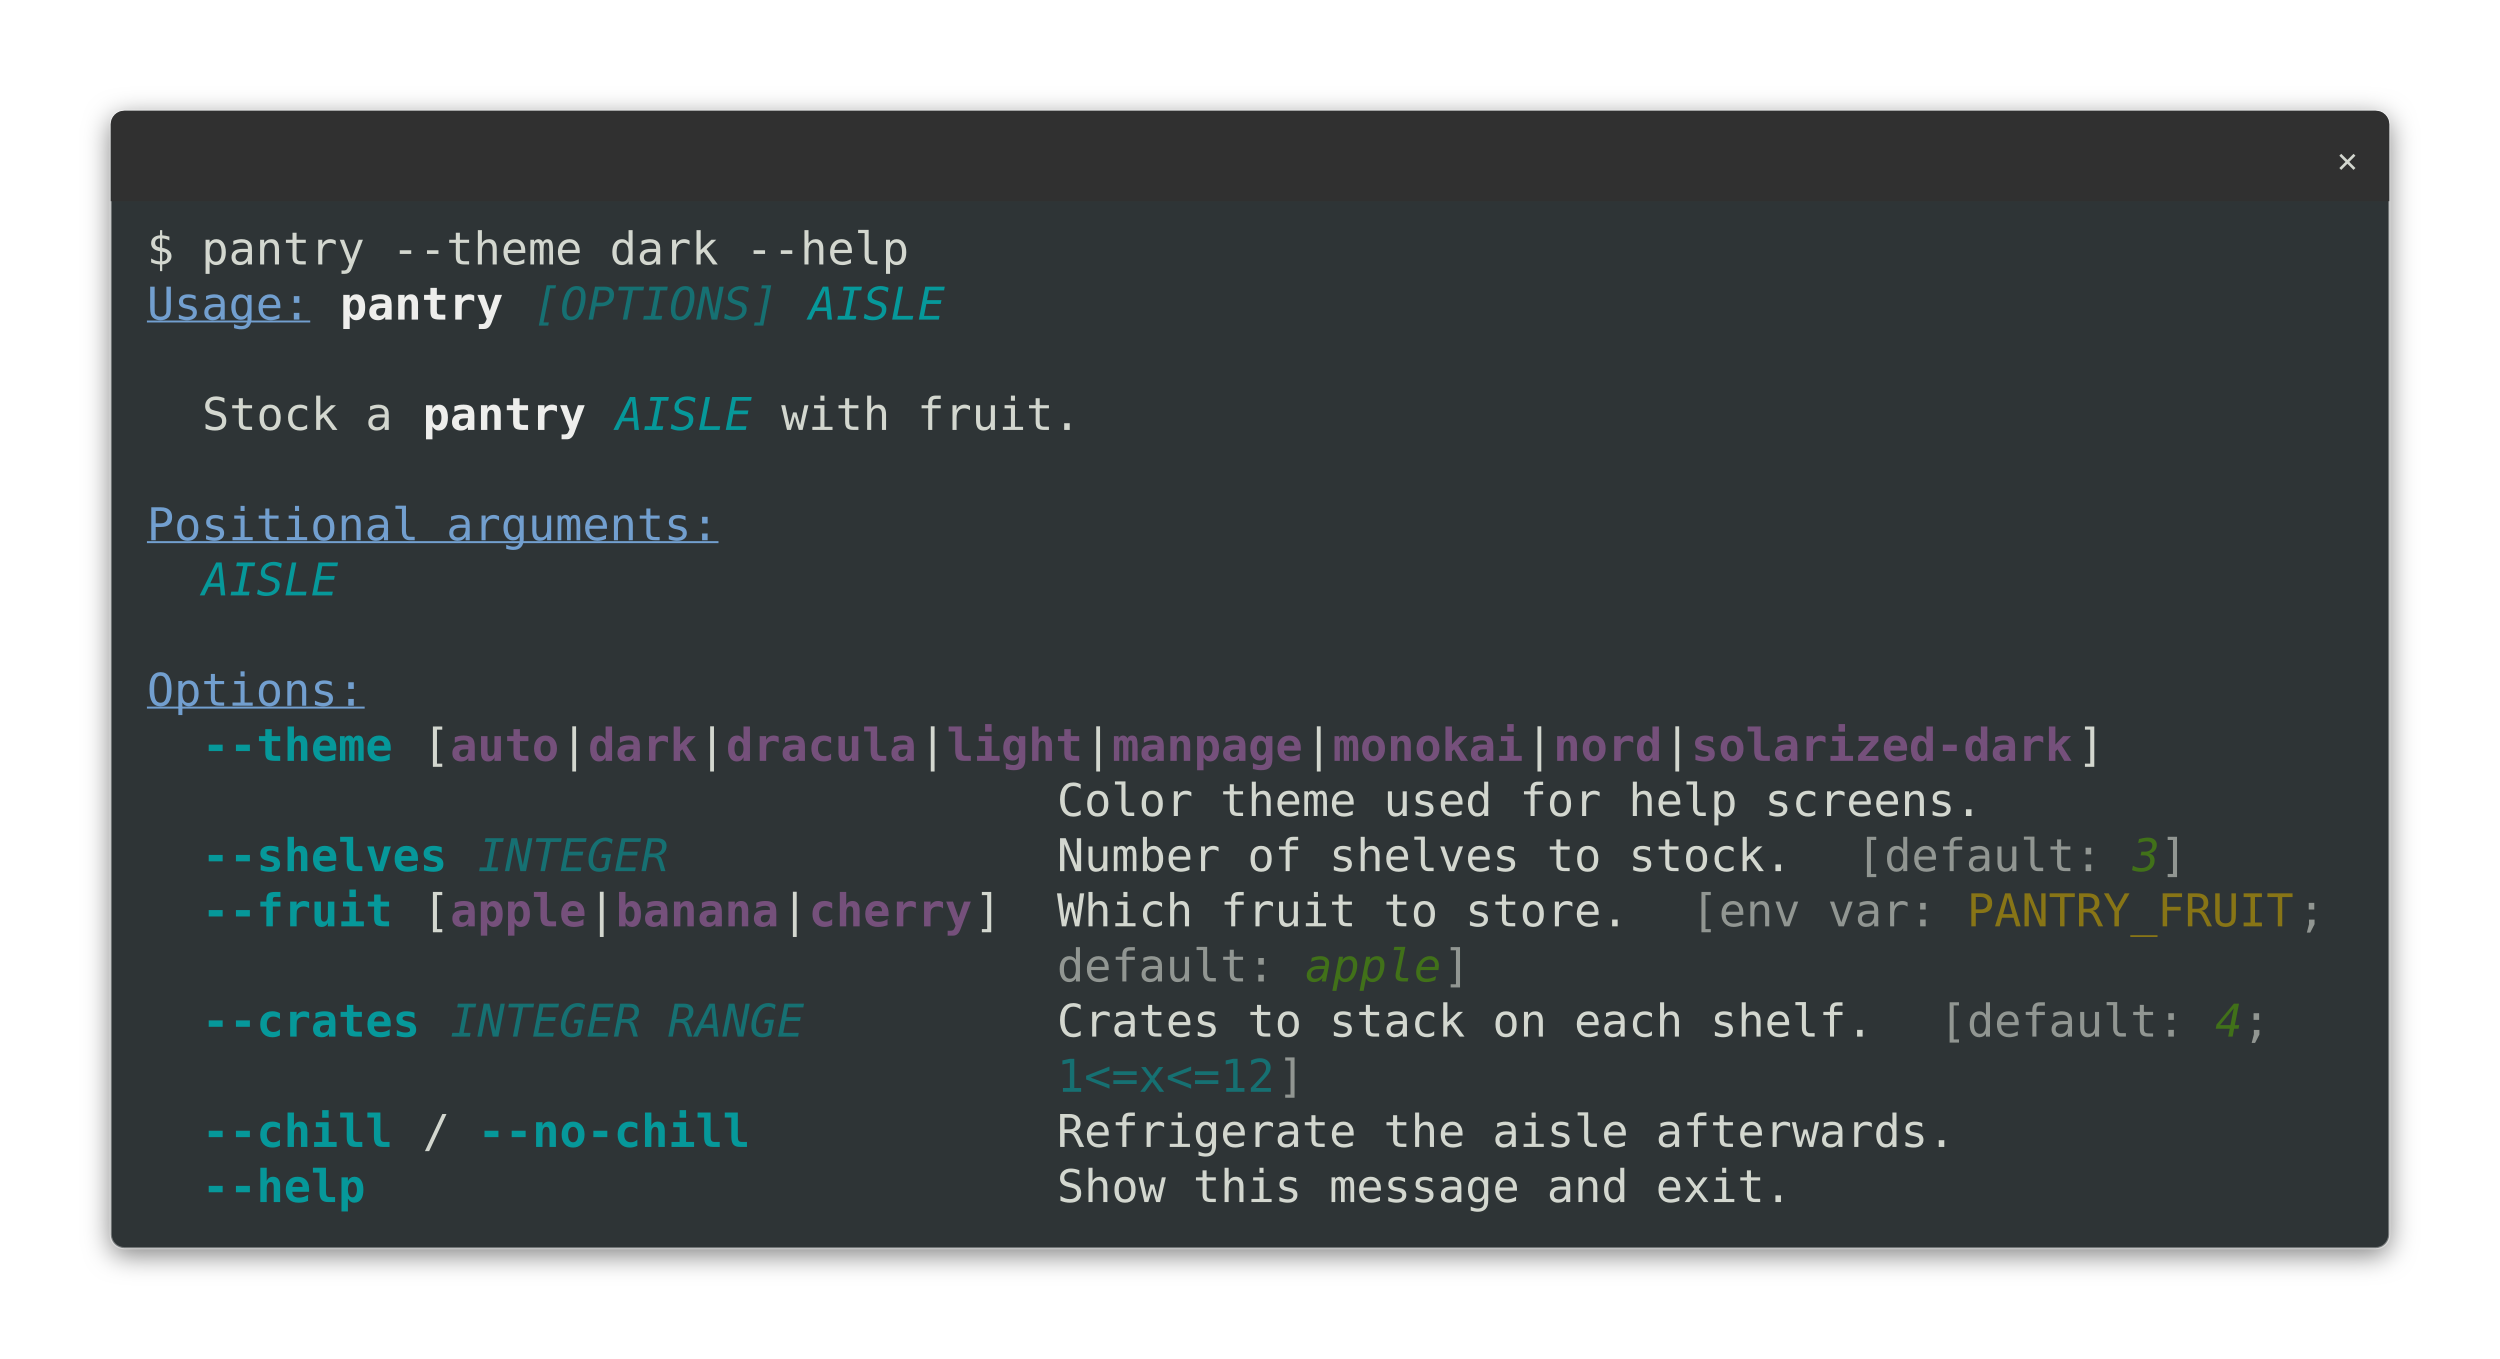
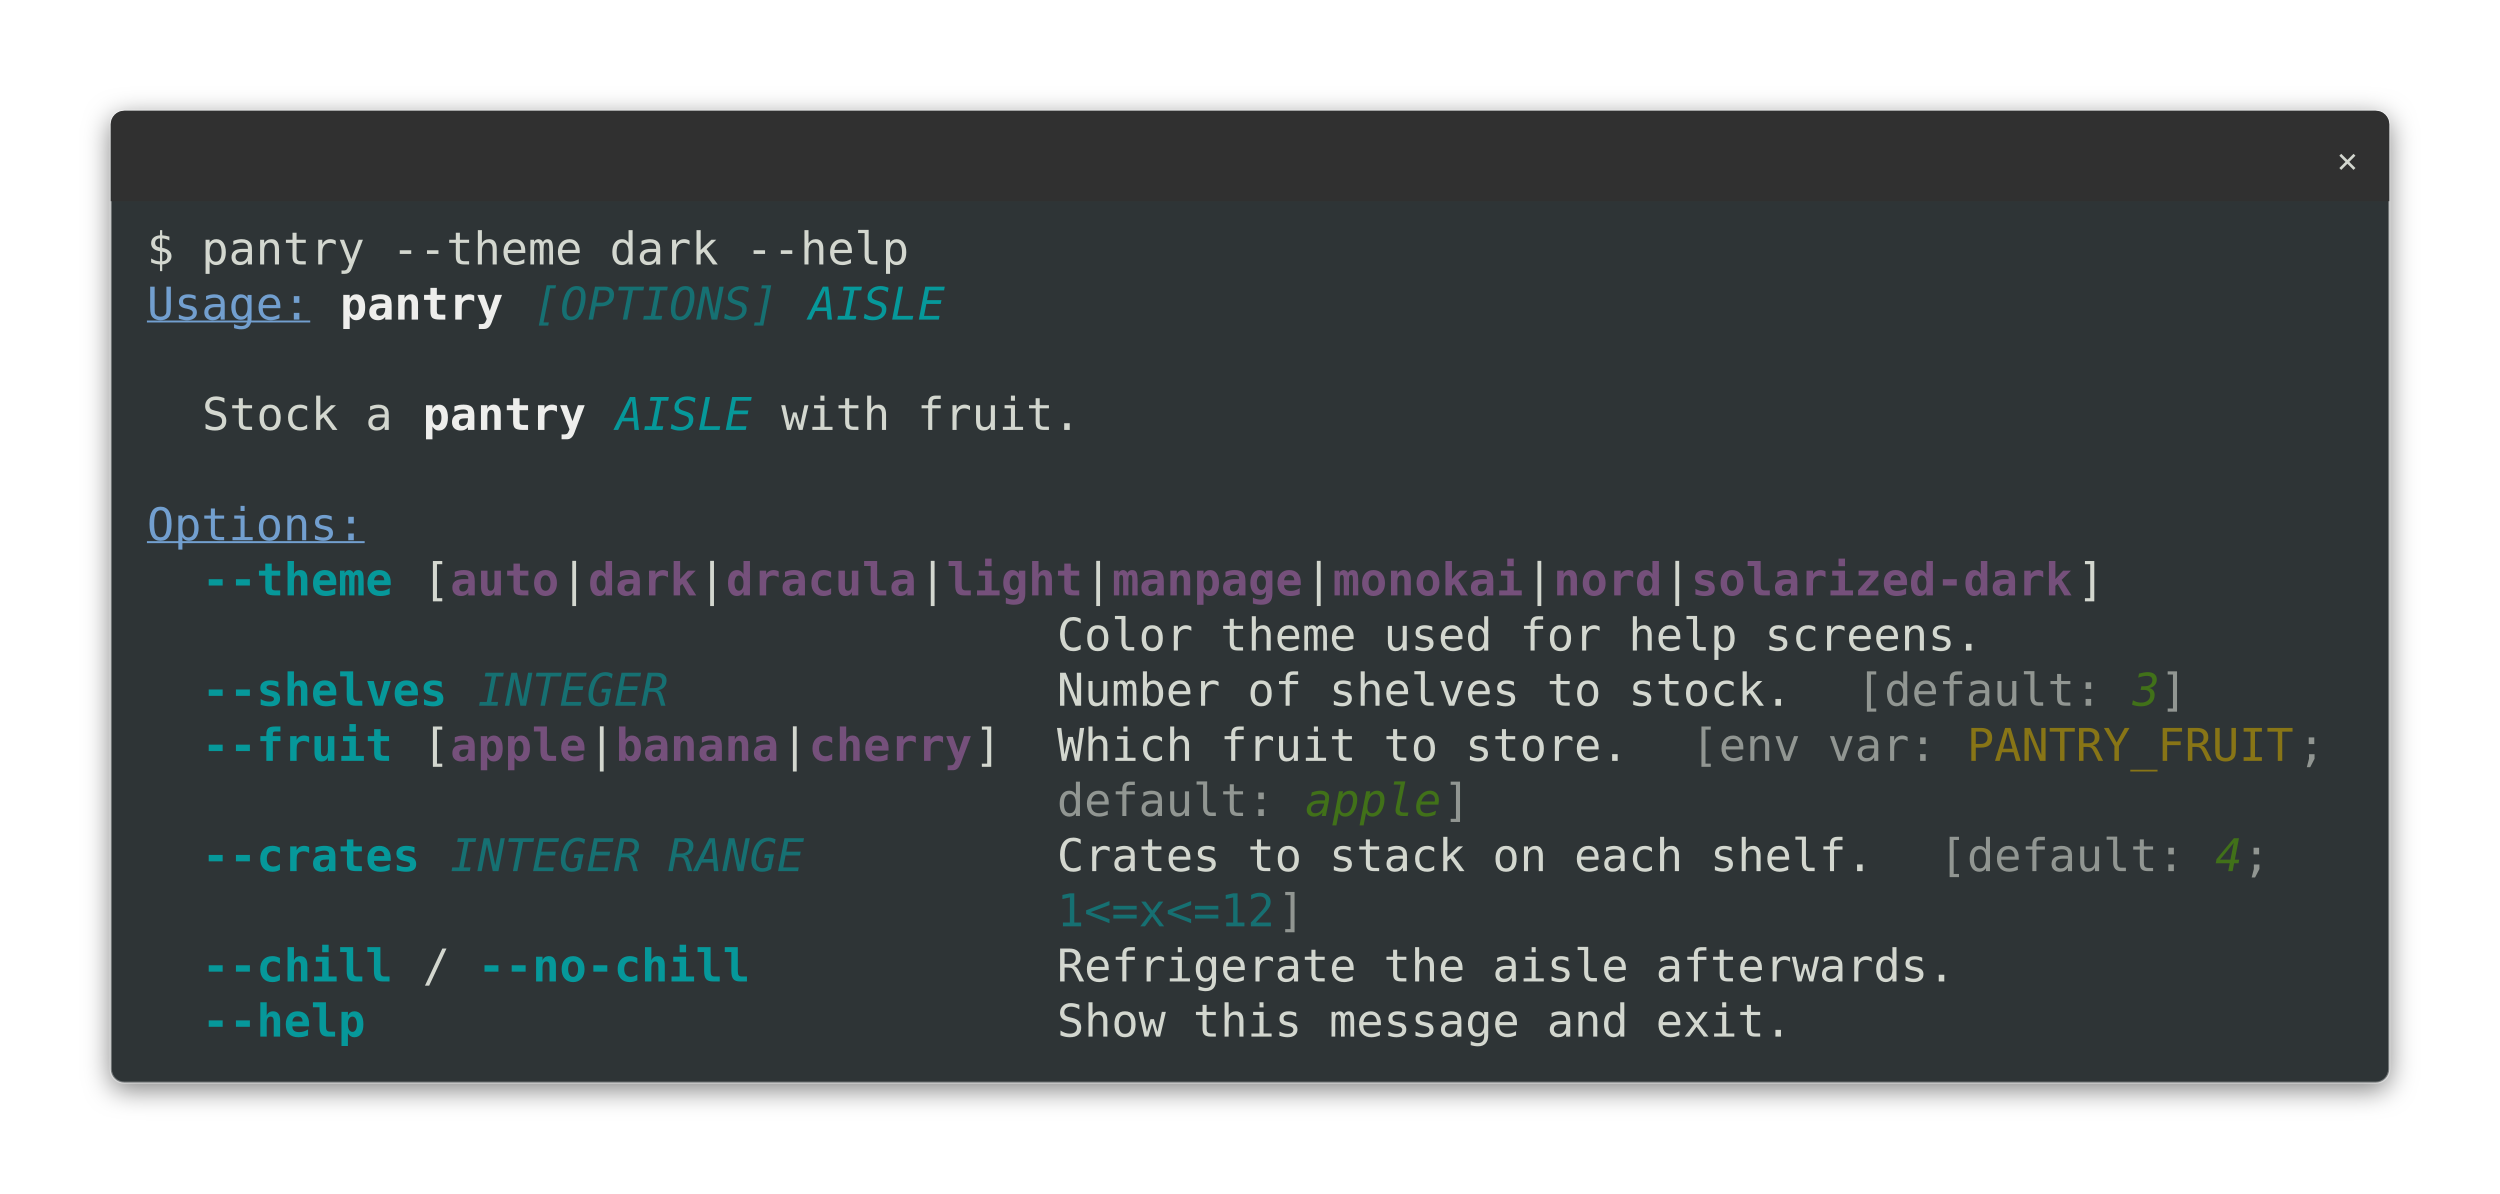
- <svg xmlns="http://www.w3.org/2000/svg" viewBox="0 0 1106 601.2">
+ <svg xmlns="http://www.w3.org/2000/svg" viewBox="0 0 1106 528">
  <style>
    .preset-linux-screen-matrix {
        font-family: 'Ubuntu Mono', 'DejaVu Sans Mono', monospace;
        font-size: 20px;
        line-height: 24.4px;
        font-variant-east-asian: full-width;
    }
    .preset-linux-screen-title {
        font-size: 18px;
        font-weight: bold;
        font-family: 'Ubuntu Mono', 'DejaVu Sans Mono', monospace;
    }
    .preset-linux-screen-r1 { fill: #d3d7cf }
    .preset-linux-screen-r2 { fill: #729fcf;text-decoration: underline }
    .preset-linux-screen-r3 { fill: #eeeeec;font-weight: bold }
    .preset-linux-screen-r4 { fill: #167072;font-style: italic }
    .preset-linux-screen-r5 { fill: #06989a;font-style: italic }
    .preset-linux-screen-r6 { fill: #06989a;font-weight: bold }
    .preset-linux-screen-r7 { fill: #75507b;font-weight: bold }
    .preset-linux-screen-r8 { fill: #919692 }
    .preset-linux-screen-r9 { fill: #417119;font-style: italic }
    .preset-linux-screen-r10 { fill: #887516 }
    .preset-linux-screen-r11 { fill: #167072 }
</style>
  <defs>
    <clipPath id="preset-linux-screen-clip">
-       <rect x="65" y="97" width="976" height="439.2" />
+       <rect x="65" y="97" width="976" height="366" />
    </clipPath>
    <filter id="preset-linux-screen-shadow" x="-50%" y="-50%" width="200%" height="200%">
      <feGaussianBlur in="SourceAlpha" stdDeviation="6" />
      <feOffset dx="0" dy="3" result="cast" />
      <feFlood flood-color="rgba(0,0,0,0.5)" />
      <feComposite in2="cast" operator="in" result="shadow" />
      <feComposite in="shadow" in2="SourceAlpha" operator="out" />
    </filter>
  </defs>
-   <rect filter="url(#preset-linux-screen-shadow)" x="49" y="49" width="1008" height="503.2" rx="6" />
-   <rect fill="#2e3436" stroke="rgba(255,255,255,0.35)" stroke-width="1" x="49" y="49" width="1008" height="503.2" rx="6" />
+   <rect filter="url(#preset-linux-screen-shadow)" x="49" y="49" width="1008" height="430" rx="6" />
+   <rect fill="#2e3436" stroke="rgba(255,255,255,0.35)" stroke-width="1" x="49" y="49" width="1008" height="430" rx="6" />
  <path fill="#303030" d="M55,49 H1051 A6,6 0 0 1 1057,55 V89 H49 V55 A6,6 0 0 1 55,49 Z" />
  <g transform="translate(49, 49)">
    <text x="994" y="27" text-anchor="end" fill="#d3d7cf" font-family="'Ubuntu Mono', 'DejaVu Sans Mono', monospace" font-size="15">✕</text>
  </g>
  <g clip-path="url(#preset-linux-screen-clip)">
    <g transform="translate(65, 97)">
      <g class="preset-linux-screen-matrix" font-family="monospace" font-size="20" fill="#d3d7cf">
        <text class="preset-linux-screen-r1" x="0" textLength="341.6" y="20">$ pantry --theme dark --help</text>
        <text class="preset-linux-screen-r2" x="0" textLength="73.2" y="44.4">Usage:</text>
        <text class="preset-linux-screen-r3" x="85.4" textLength="73.2" y="44.4">pantry</text>
        <text class="preset-linux-screen-r4" x="170.8" textLength="109.8" y="44.4">[OPTIONS]</text>
        <text class="preset-linux-screen-r5" x="292.8" textLength="61" y="44.4">AISLE</text>
        <text class="preset-linux-screen-r1" x="24.4" textLength="85.4" y="93.2">Stock a</text>
        <text class="preset-linux-screen-r3" x="122" textLength="73.2" y="93.2">pantry</text>
        <text class="preset-linux-screen-r5" x="207.4" textLength="61" y="93.2">AISLE</text>
        <text class="preset-linux-screen-r1" x="280.6" textLength="134.2" y="93.2">with fruit.</text>
-         <text class="preset-linux-screen-r2" x="0" textLength="256.2" y="142">Positional arguments:</text>
-         <text class="preset-linux-screen-r5" x="24.4" textLength="61" y="166.4">AISLE</text>
-         <text class="preset-linux-screen-r2" x="0" textLength="97.6" y="215.2">Options:</text>
-         <text class="preset-linux-screen-r6" x="24.4" textLength="85.4" y="239.6">--theme</text>
+         <text class="preset-linux-screen-r2" x="0" textLength="97.6" y="142">Options:</text>
+         <text class="preset-linux-screen-r6" x="24.4" textLength="85.4" y="166.4">--theme</text>
+         <text class="preset-linux-screen-r1" x="122" textLength="12.2" y="166.4">[</text>
+         <text class="preset-linux-screen-r7" x="134.2" textLength="48.8" y="166.4">auto</text>
+         <text class="preset-linux-screen-r1" x="183" textLength="12.2" y="166.4">|</text>
+         <text class="preset-linux-screen-r7" x="195.2" textLength="48.8" y="166.4">dark</text>
+         <text class="preset-linux-screen-r1" x="244" textLength="12.2" y="166.4">|</text>
+         <text class="preset-linux-screen-r7" x="256.2" textLength="85.4" y="166.4">dracula</text>
+         <text class="preset-linux-screen-r1" x="341.6" textLength="12.2" y="166.4">|</text>
+         <text class="preset-linux-screen-r7" x="353.8" textLength="61" y="166.4">light</text>
+         <text class="preset-linux-screen-r1" x="414.8" textLength="12.2" y="166.4">|</text>
+         <text class="preset-linux-screen-r7" x="427" textLength="85.4" y="166.4">manpage</text>
+         <text class="preset-linux-screen-r1" x="512.4" textLength="12.2" y="166.4">|</text>
+         <text class="preset-linux-screen-r7" x="524.6" textLength="85.4" y="166.4">monokai</text>
+         <text class="preset-linux-screen-r1" x="610" textLength="12.2" y="166.4">|</text>
+         <text class="preset-linux-screen-r7" x="622.2" textLength="48.8" y="166.4">nord</text>
+         <text class="preset-linux-screen-r1" x="671" textLength="12.2" y="166.4">|</text>
+         <text class="preset-linux-screen-r7" x="683.2" textLength="170.8" y="166.4">solarized-dark</text>
+         <text class="preset-linux-screen-r1" x="854" textLength="12.2" y="166.4">]</text>
+         <text class="preset-linux-screen-r1" x="402.6" textLength="414.8" y="190.8">Color theme used for help screens.</text>
+         <text class="preset-linux-screen-r6" x="24.4" textLength="109.8" y="215.2">--shelves</text>
+         <text class="preset-linux-screen-r4" x="146.4" textLength="85.4" y="215.2">INTEGER</text>
+         <text class="preset-linux-screen-r1" x="402.6" textLength="329.4" y="215.2">Number of shelves to stock.</text>
+         <text class="preset-linux-screen-r8" x="756.4" textLength="12.2" y="215.2">[</text>
+         <text class="preset-linux-screen-r8" x="768.6" textLength="97.6" y="215.2">default:</text>
+         <text class="preset-linux-screen-r9" x="878.4" textLength="12.2" y="215.2">3</text>
+         <text class="preset-linux-screen-r8" x="890.6" textLength="12.2" y="215.2">]</text>
+         <text class="preset-linux-screen-r6" x="24.4" textLength="85.4" y="239.6">--fruit</text>
        <text class="preset-linux-screen-r1" x="122" textLength="12.2" y="239.6">[</text>
-         <text class="preset-linux-screen-r7" x="134.2" textLength="48.8" y="239.6">auto</text>
-         <text class="preset-linux-screen-r1" x="183" textLength="12.2" y="239.6">|</text>
-         <text class="preset-linux-screen-r7" x="195.2" textLength="48.8" y="239.6">dark</text>
-         <text class="preset-linux-screen-r1" x="244" textLength="12.2" y="239.6">|</text>
-         <text class="preset-linux-screen-r7" x="256.2" textLength="85.4" y="239.6">dracula</text>
-         <text class="preset-linux-screen-r1" x="341.6" textLength="12.2" y="239.6">|</text>
-         <text class="preset-linux-screen-r7" x="353.8" textLength="61" y="239.6">light</text>
-         <text class="preset-linux-screen-r1" x="414.8" textLength="12.2" y="239.6">|</text>
-         <text class="preset-linux-screen-r7" x="427" textLength="85.4" y="239.6">manpage</text>
-         <text class="preset-linux-screen-r1" x="512.4" textLength="12.2" y="239.6">|</text>
-         <text class="preset-linux-screen-r7" x="524.6" textLength="85.4" y="239.6">monokai</text>
-         <text class="preset-linux-screen-r1" x="610" textLength="12.2" y="239.6">|</text>
-         <text class="preset-linux-screen-r7" x="622.2" textLength="48.8" y="239.6">nord</text>
-         <text class="preset-linux-screen-r1" x="671" textLength="12.2" y="239.6">|</text>
-         <text class="preset-linux-screen-r7" x="683.2" textLength="170.8" y="239.6">solarized-dark</text>
-         <text class="preset-linux-screen-r1" x="854" textLength="12.2" y="239.6">]</text>
-         <text class="preset-linux-screen-r1" x="402.6" textLength="414.8" y="264">Color theme used for help screens.</text>
-         <text class="preset-linux-screen-r6" x="24.4" textLength="109.8" y="288.4">--shelves</text>
-         <text class="preset-linux-screen-r4" x="146.4" textLength="85.4" y="288.4">INTEGER</text>
-         <text class="preset-linux-screen-r1" x="402.6" textLength="329.4" y="288.4">Number of shelves to stock.</text>
-         <text class="preset-linux-screen-r8" x="756.4" textLength="12.2" y="288.4">[</text>
-         <text class="preset-linux-screen-r8" x="768.6" textLength="97.6" y="288.4">default:</text>
-         <text class="preset-linux-screen-r9" x="878.4" textLength="12.2" y="288.4">3</text>
-         <text class="preset-linux-screen-r8" x="890.6" textLength="12.2" y="288.4">]</text>
-         <text class="preset-linux-screen-r6" x="24.4" textLength="85.4" y="312.8">--fruit</text>
-         <text class="preset-linux-screen-r1" x="122" textLength="12.2" y="312.8">[</text>
-         <text class="preset-linux-screen-r7" x="134.2" textLength="61" y="312.8">apple</text>
-         <text class="preset-linux-screen-r1" x="195.2" textLength="12.2" y="312.8">|</text>
-         <text class="preset-linux-screen-r7" x="207.4" textLength="73.2" y="312.8">banana</text>
-         <text class="preset-linux-screen-r1" x="280.6" textLength="12.2" y="312.8">|</text>
-         <text class="preset-linux-screen-r7" x="292.8" textLength="73.2" y="312.8">cherry</text>
-         <text class="preset-linux-screen-r1" x="366" textLength="12.2" y="312.8">]</text>
-         <text class="preset-linux-screen-r1" x="402.6" textLength="256.2" y="312.8">Which fruit to store.</text>
-         <text class="preset-linux-screen-r8" x="683.2" textLength="12.2" y="312.8">[</text>
-         <text class="preset-linux-screen-r8" x="695.4" textLength="97.6" y="312.8">env var:</text>
-         <text class="preset-linux-screen-r10" x="805.2" textLength="146.4" y="312.8">PANTRY_FRUIT</text>
-         <text class="preset-linux-screen-r8" x="951.6" textLength="12.2" y="312.8">;</text>
-         <text class="preset-linux-screen-r8" x="402.6" textLength="97.6" y="337.2">default:</text>
-         <text class="preset-linux-screen-r9" x="512.4" textLength="61" y="337.2">apple</text>
-         <text class="preset-linux-screen-r8" x="573.4" textLength="12.2" y="337.2">]</text>
-         <text class="preset-linux-screen-r6" x="24.4" textLength="97.6" y="361.6">--crates</text>
-         <text class="preset-linux-screen-r4" x="134.2" textLength="158.6" y="361.6">INTEGER RANGE</text>
-         <text class="preset-linux-screen-r1" x="402.6" textLength="366" y="361.6">Crates to stack on each shelf.</text>
-         <text class="preset-linux-screen-r8" x="793" textLength="12.2" y="361.6">[</text>
-         <text class="preset-linux-screen-r8" x="805.2" textLength="97.6" y="361.6">default:</text>
-         <text class="preset-linux-screen-r9" x="915" textLength="12.2" y="361.6">4</text>
-         <text class="preset-linux-screen-r8" x="927.2" textLength="12.2" y="361.6">;</text>
-         <text class="preset-linux-screen-r11" x="402.6" textLength="97.6" y="386">1&lt;=x&lt;=12</text>
-         <text class="preset-linux-screen-r8" x="500.2" textLength="12.2" y="386">]</text>
-         <text class="preset-linux-screen-r6" x="24.4" textLength="85.4" y="410.4">--chill</text>
-         <text class="preset-linux-screen-r1" x="122" textLength="12.2" y="410.4">/</text>
-         <text class="preset-linux-screen-r6" x="146.4" textLength="122" y="410.4">--no-chill</text>
-         <text class="preset-linux-screen-r1" x="402.6" textLength="402.6" y="410.4">Refrigerate the aisle afterwards.</text>
-         <text class="preset-linux-screen-r6" x="24.4" textLength="73.2" y="434.8">--help</text>
-         <text class="preset-linux-screen-r1" x="402.6" textLength="329.4" y="434.8">Show this message and exit.</text>
+         <text class="preset-linux-screen-r7" x="134.2" textLength="61" y="239.6">apple</text>
+         <text class="preset-linux-screen-r1" x="195.2" textLength="12.2" y="239.6">|</text>
+         <text class="preset-linux-screen-r7" x="207.4" textLength="73.2" y="239.6">banana</text>
+         <text class="preset-linux-screen-r1" x="280.6" textLength="12.2" y="239.6">|</text>
+         <text class="preset-linux-screen-r7" x="292.8" textLength="73.2" y="239.6">cherry</text>
+         <text class="preset-linux-screen-r1" x="366" textLength="12.2" y="239.6">]</text>
+         <text class="preset-linux-screen-r1" x="402.6" textLength="256.2" y="239.6">Which fruit to store.</text>
+         <text class="preset-linux-screen-r8" x="683.2" textLength="12.2" y="239.6">[</text>
+         <text class="preset-linux-screen-r8" x="695.4" textLength="97.6" y="239.6">env var:</text>
+         <text class="preset-linux-screen-r10" x="805.2" textLength="146.4" y="239.6">PANTRY_FRUIT</text>
+         <text class="preset-linux-screen-r8" x="951.6" textLength="12.2" y="239.6">;</text>
+         <text class="preset-linux-screen-r8" x="402.6" textLength="97.6" y="264">default:</text>
+         <text class="preset-linux-screen-r9" x="512.4" textLength="61" y="264">apple</text>
+         <text class="preset-linux-screen-r8" x="573.4" textLength="12.2" y="264">]</text>
+         <text class="preset-linux-screen-r6" x="24.4" textLength="97.6" y="288.4">--crates</text>
+         <text class="preset-linux-screen-r4" x="134.2" textLength="158.6" y="288.4">INTEGER RANGE</text>
+         <text class="preset-linux-screen-r1" x="402.6" textLength="366" y="288.4">Crates to stack on each shelf.</text>
+         <text class="preset-linux-screen-r8" x="793" textLength="12.2" y="288.4">[</text>
+         <text class="preset-linux-screen-r8" x="805.2" textLength="97.6" y="288.4">default:</text>
+         <text class="preset-linux-screen-r9" x="915" textLength="12.2" y="288.4">4</text>
+         <text class="preset-linux-screen-r8" x="927.2" textLength="12.2" y="288.4">;</text>
+         <text class="preset-linux-screen-r11" x="402.6" textLength="97.6" y="312.8">1&lt;=x&lt;=12</text>
+         <text class="preset-linux-screen-r8" x="500.2" textLength="12.2" y="312.8">]</text>
+         <text class="preset-linux-screen-r6" x="24.4" textLength="85.4" y="337.2">--chill</text>
+         <text class="preset-linux-screen-r1" x="122" textLength="12.2" y="337.2">/</text>
+         <text class="preset-linux-screen-r6" x="146.4" textLength="122" y="337.2">--no-chill</text>
+         <text class="preset-linux-screen-r1" x="402.6" textLength="402.6" y="337.2">Refrigerate the aisle afterwards.</text>
+         <text class="preset-linux-screen-r6" x="24.4" textLength="73.2" y="361.6">--help</text>
+         <text class="preset-linux-screen-r1" x="402.6" textLength="329.4" y="361.6">Show this message and exit.</text>
      </g>
    </g>
  </g>
</svg>
